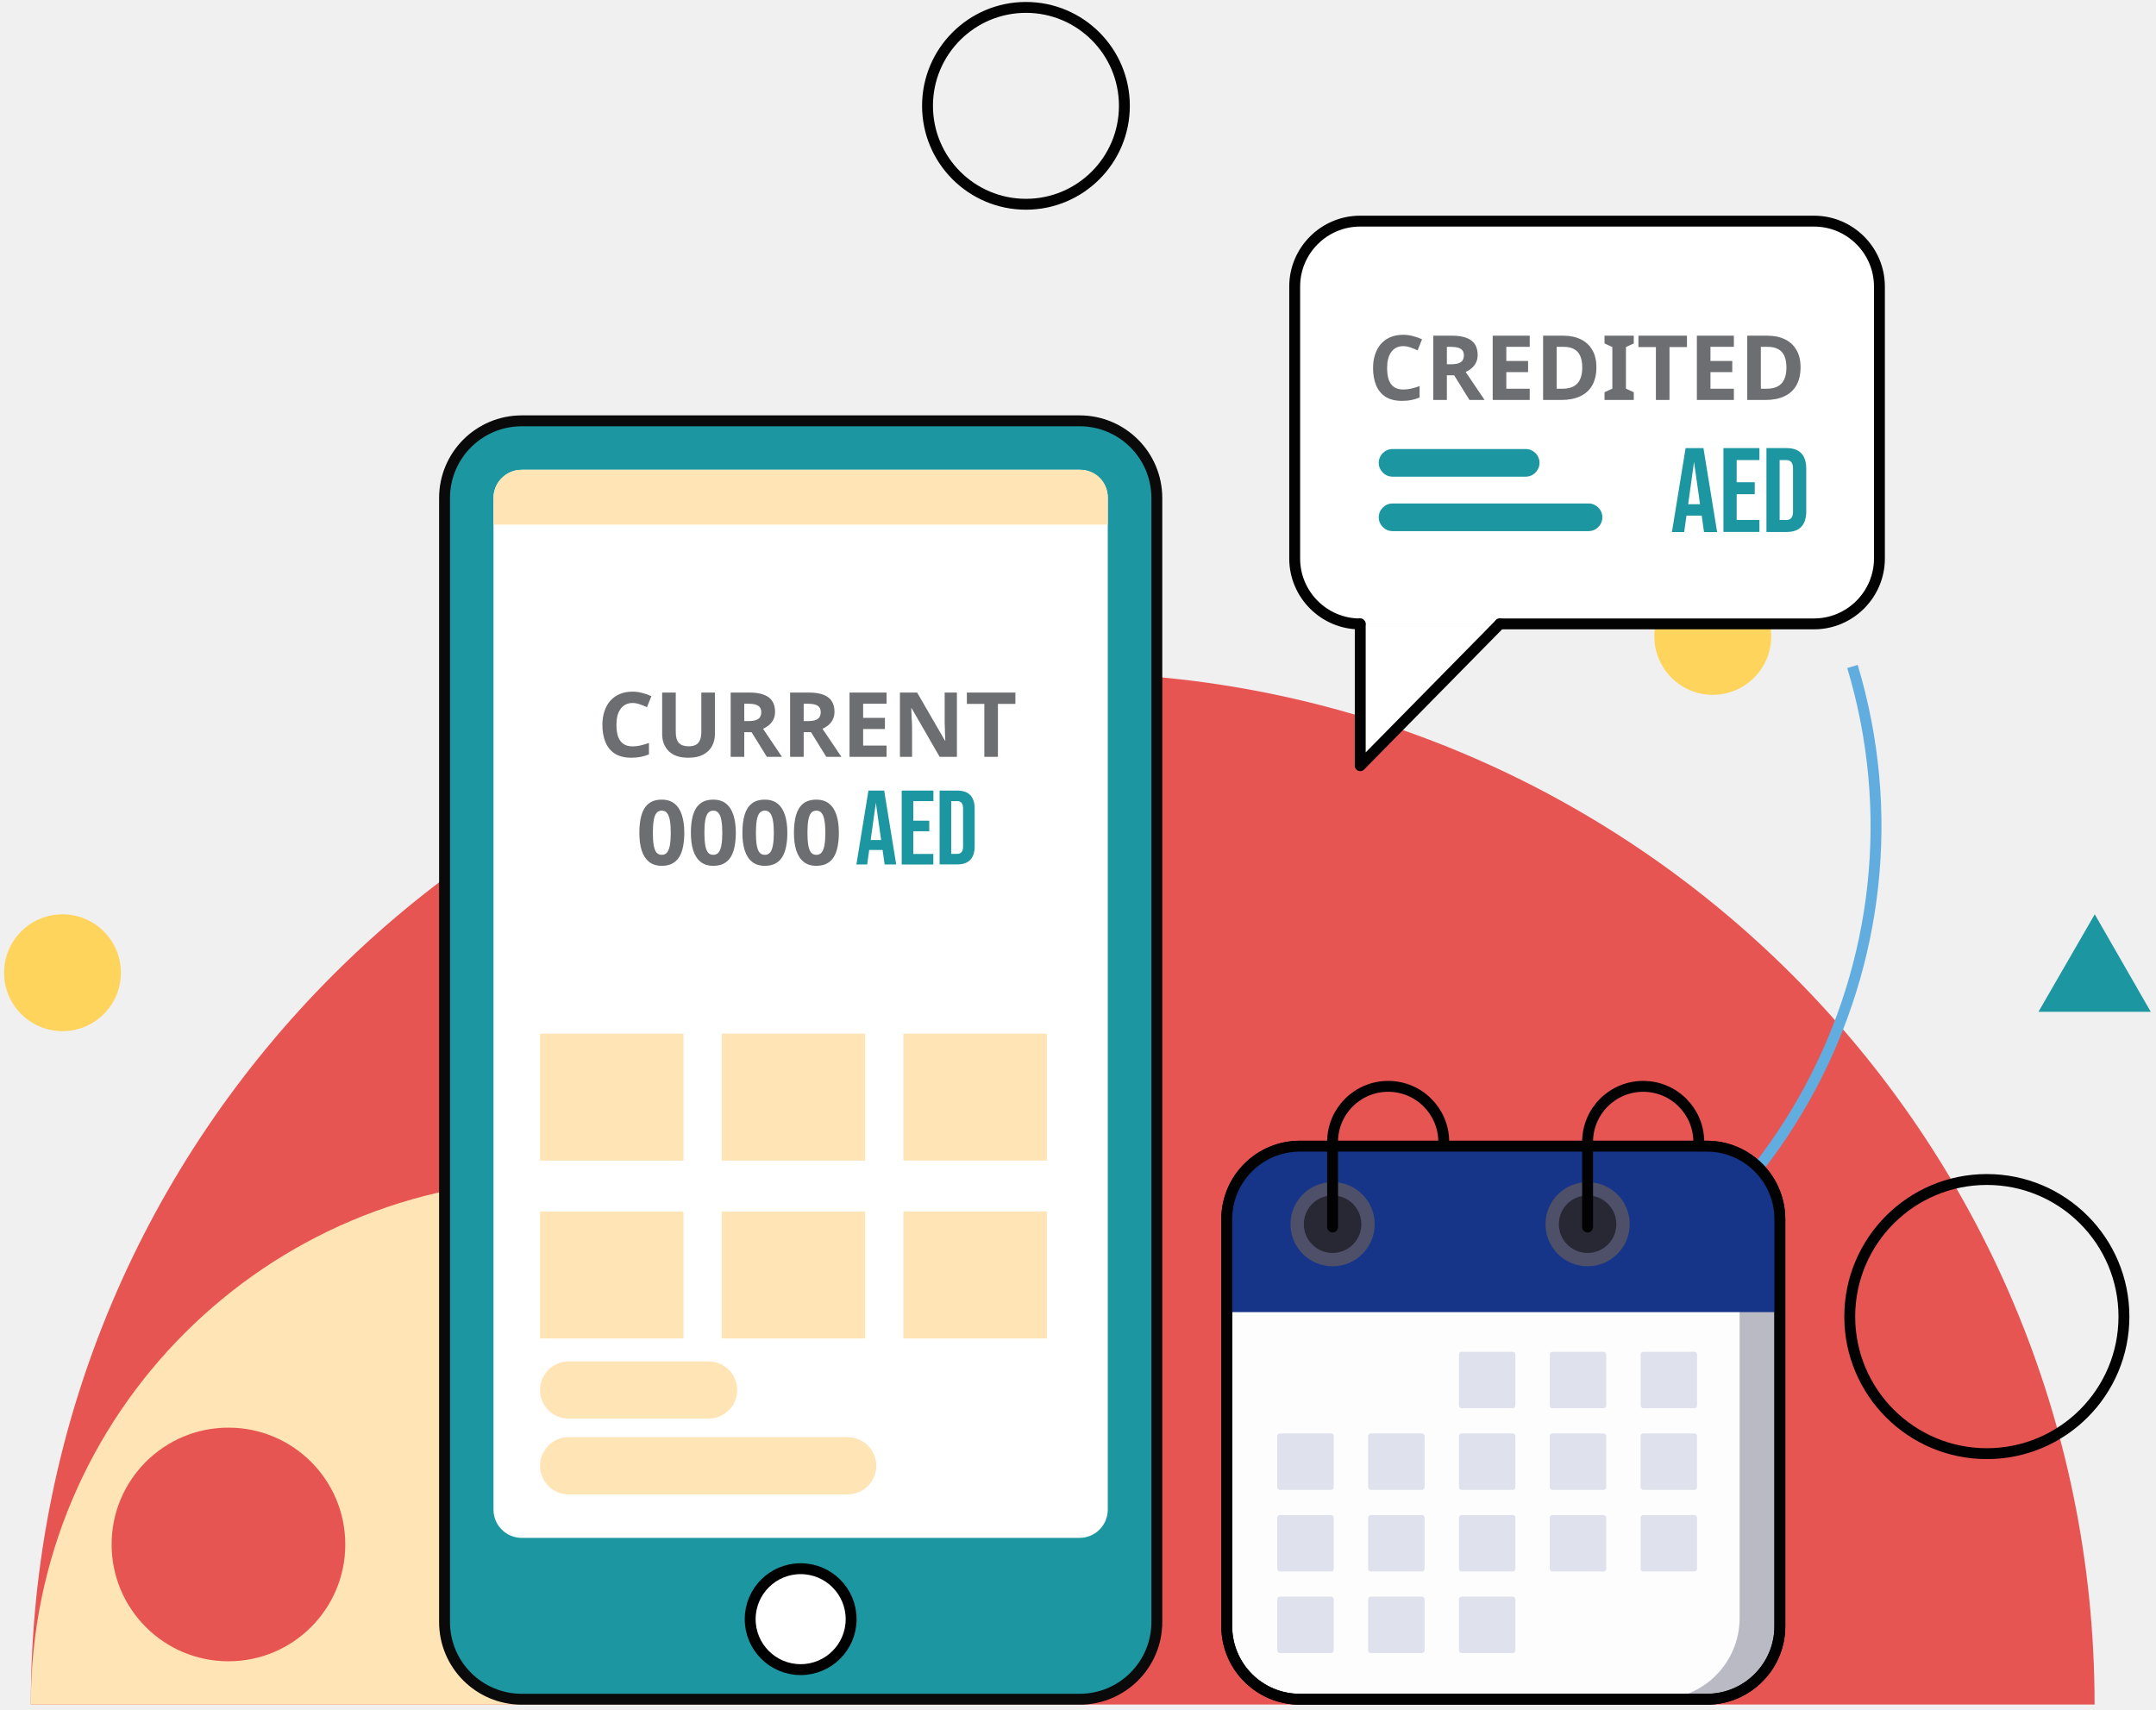
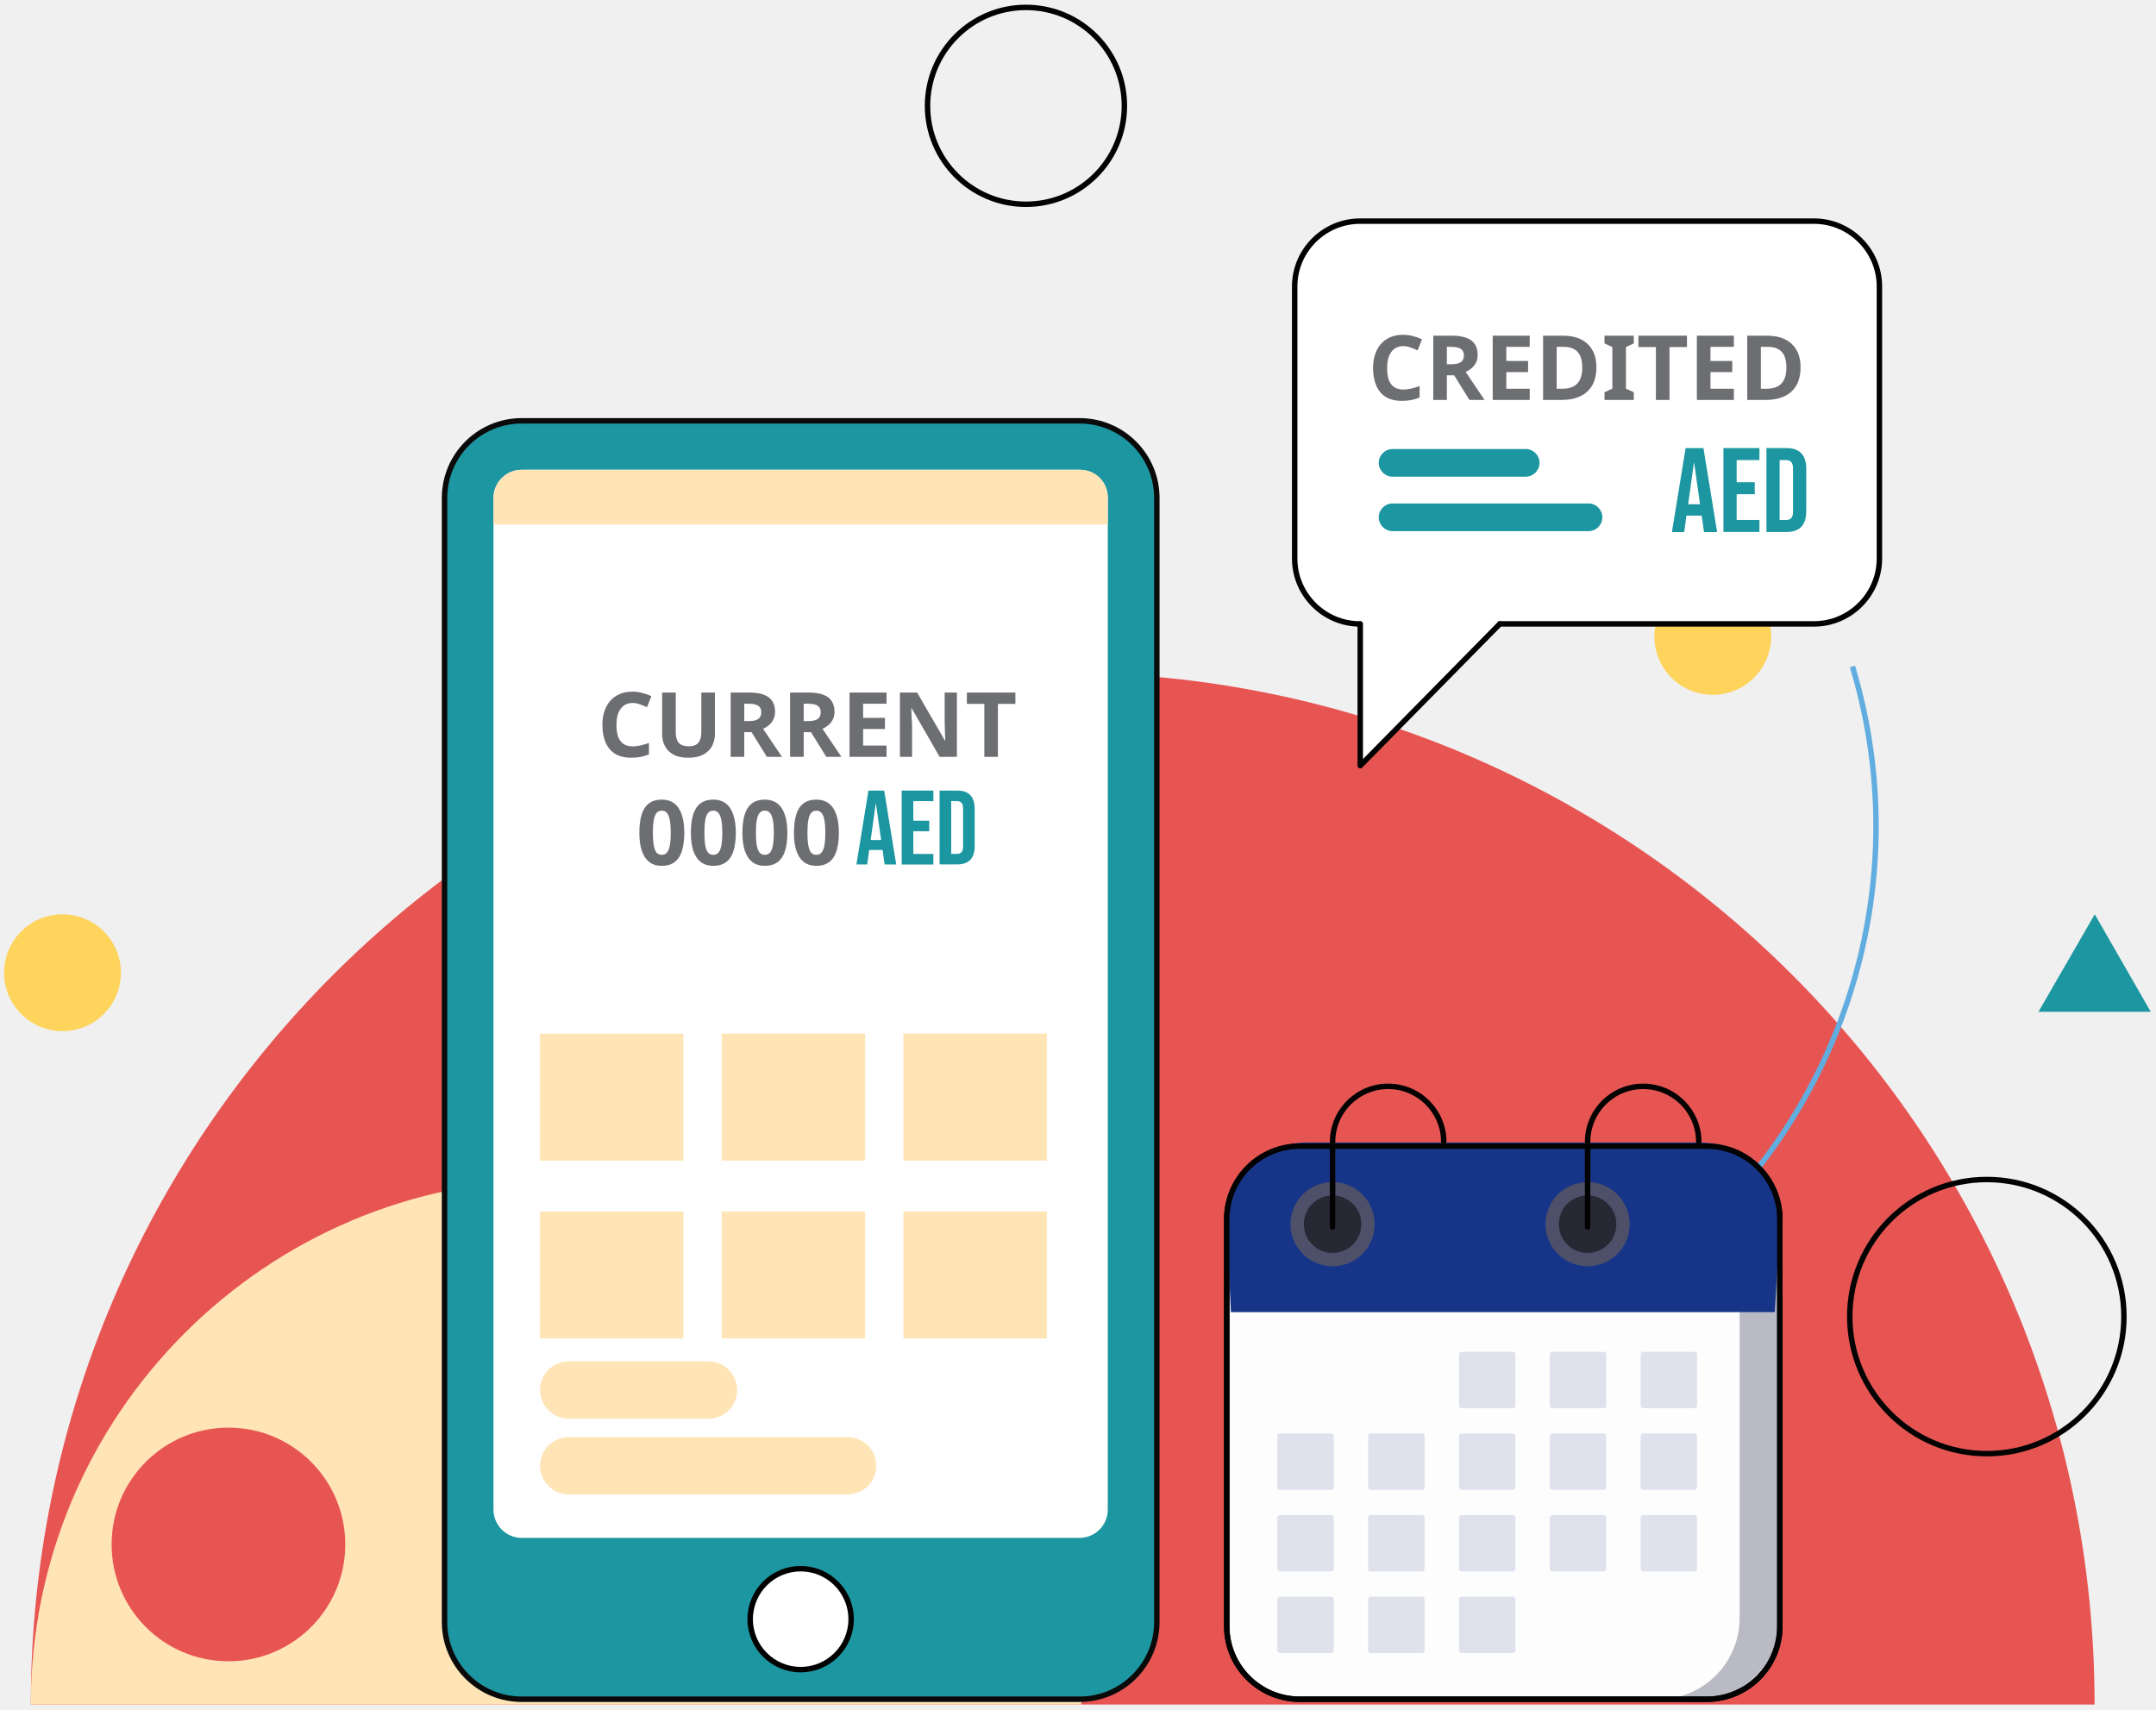
<svg xmlns="http://www.w3.org/2000/svg" width="396" height="314" viewBox="0 0 396 314" fill="none">
  <path d="M384.75 167.95L374.41 185.86H395.04L384.75 167.95Z" fill="#1C96A0" />
  <path d="M5.66 313.1C5.66 208.42 90.52 123.57 195.19 123.57C299.86 123.57 384.72 208.43 384.72 313.1" fill="#E75553" />
  <path d="M5.66 313.1C5.66 259.82 48.85 216.63 102.13 216.63C155.41 216.63 198.6 259.82 198.6 313.1" fill="#FFE4B6" />
  <path d="M41.96 305.16C53.812 305.16 63.42 295.552 63.42 283.7C63.42 271.848 53.812 262.24 41.96 262.24C30.108 262.24 20.5 271.848 20.5 283.7C20.5 295.552 30.108 305.16 41.96 305.16Z" fill="#E75553" />
-   <path d="M340.25 122.42C356.43 176.35 325.84 233.17 271.92 249.36" stroke="#61ADE0" stroke-width="2" stroke-miterlimit="10" />
+   <path d="M340.25 122.42C356.43 176.35 325.84 233.17 271.92 249.36" stroke="#61ADE0" strokeWidth="2" stroke-miterlimit="10" />
  <path d="M107.74 120.53C119.592 120.53 129.2 110.922 129.2 99.07C129.2 87.218 119.592 77.61 107.74 77.61C95.888 77.61 86.28 87.218 86.28 99.07C86.28 110.922 95.888 120.53 107.74 120.53Z" fill="#FFE4B6" />
  <path d="M11.48 189.41C17.406 189.41 22.21 184.606 22.21 178.68C22.21 172.754 17.406 167.95 11.48 167.95C5.554 167.95 0.75 172.754 0.75 178.68C0.75 184.606 5.554 189.41 11.48 189.41Z" fill="#FED45D" />
  <path d="M314.59 127.63C320.516 127.63 325.32 122.826 325.32 116.9C325.32 110.974 320.516 106.17 314.59 106.17C308.664 106.17 303.86 110.974 303.86 116.9C303.86 122.826 308.664 127.63 314.59 127.63Z" fill="#FED45D" />
  <path d="M333.2 114.61H249.8C243.2 114.61 237.8 109.21 237.8 102.61V52.62C237.8 46.02 243.2 40.62 249.8 40.62H333.2C339.8 40.62 345.2 46.02 345.2 52.62V102.6C345.2 109.21 339.8 114.61 333.2 114.61Z" fill="white" />
  <path d="M249.68 114.61V140.65L275.47 114.61H249.68Z" fill="white" />
-   <path d="M249.8 114.61C243.2 114.61 237.8 109.21 237.8 102.61V52.62C237.8 46.02 243.2 40.62 249.8 40.62H333.2C339.8 40.62 345.2 46.02 345.2 52.62V102.6C345.2 109.2 339.8 114.6 333.2 114.6H275.47" stroke="#020202" stroke-width="2" stroke-miterlimit="10" stroke-linecap="round" stroke-linejoin="round" />
-   <path d="M249.84 114.61V140.65L275.47 114.61" stroke="#020202" stroke-width="2" stroke-miterlimit="10" stroke-linecap="round" stroke-linejoin="round" />
+   <path d="M249.8 114.61C243.2 114.61 237.8 109.21 237.8 102.61V52.62C237.8 46.02 243.2 40.62 249.8 40.62H333.2C339.8 40.62 345.2 46.02 345.2 52.62V102.6C345.2 109.2 339.8 114.6 333.2 114.6H275.47" stroke="#020202" strokeWidth="2" stroke-miterlimit="10" stroke-linecap="round" stroke-linejoin="round" />
+   <path d="M249.84 114.61V140.65L275.47 114.61" stroke="#020202" strokeWidth="2" stroke-miterlimit="10" stroke-linecap="round" stroke-linejoin="round" />
  <path d="M280.23 87.56H255.78C254.38 87.56 253.24 86.42 253.24 85.02C253.24 83.62 254.38 82.48 255.78 82.48H280.23C281.63 82.48 282.77 83.62 282.77 85.02C282.76 86.42 281.63 87.56 280.23 87.56Z" fill="#1C96A0" />
  <path d="M291.77 97.56H255.78C254.38 97.56 253.24 96.42 253.24 95.02C253.24 93.62 254.38 92.48 255.78 92.48H291.77C293.17 92.48 294.31 93.62 294.31 95.02C294.31 96.42 293.17 97.56 291.77 97.56Z" fill="#1C96A0" />
  <path d="M257.735 63.58C257.261 63.58 256.836 63.674 256.462 63.861C256.098 64.049 255.789 64.319 255.536 64.672C255.282 65.013 255.089 65.433 254.957 65.929C254.835 66.425 254.775 66.981 254.775 67.599C254.775 68.437 254.874 69.153 255.072 69.749C255.282 70.333 255.607 70.779 256.048 71.088C256.489 71.397 257.051 71.551 257.735 71.551C258.22 71.551 258.7 71.496 259.174 71.386C259.659 71.276 260.183 71.121 260.745 70.923V73.023C260.227 73.233 259.714 73.387 259.207 73.486C258.7 73.585 258.132 73.635 257.503 73.635C256.291 73.635 255.287 73.387 254.494 72.891C253.711 72.384 253.132 71.678 252.757 70.774C252.382 69.859 252.195 68.795 252.195 67.582C252.195 66.689 252.316 65.874 252.559 65.135C252.801 64.385 253.154 63.74 253.617 63.2C254.091 62.66 254.67 62.241 255.354 61.943C256.048 61.645 256.842 61.497 257.735 61.497C258.319 61.497 258.904 61.574 259.488 61.728C260.083 61.871 260.651 62.07 261.191 62.324L260.381 64.358C259.94 64.148 259.493 63.966 259.041 63.812C258.6 63.657 258.165 63.58 257.735 63.58ZM266.694 61.662C267.763 61.662 268.645 61.794 269.34 62.059C270.034 62.312 270.552 62.704 270.894 63.233C271.236 63.751 271.407 64.407 271.407 65.201C271.407 65.741 271.302 66.215 271.092 66.623C270.894 67.02 270.624 67.362 270.282 67.648C269.951 67.924 269.593 68.15 269.207 68.326L272.68 73.47H269.902L267.09 68.938H265.751V73.47H263.254V61.662H266.694ZM266.512 63.713H265.751V66.904H266.561C267.113 66.904 267.559 66.844 267.901 66.722C268.243 66.601 268.491 66.419 268.645 66.177C268.799 65.923 268.876 65.62 268.876 65.267C268.876 64.892 268.788 64.595 268.612 64.374C268.447 64.143 268.187 63.977 267.835 63.878C267.493 63.768 267.052 63.713 266.512 63.713ZM280.968 73.47H274.171V61.662H280.968V63.713H276.668V66.309H280.67V68.36H276.668V71.402H280.968V73.47ZM293.215 67.45C293.215 68.773 292.961 69.881 292.454 70.774C291.947 71.667 291.208 72.34 290.238 72.792C289.279 73.244 288.121 73.47 286.765 73.47H283.425V61.662H287.129C288.364 61.662 289.433 61.883 290.337 62.324C291.252 62.764 291.958 63.415 292.454 64.275C292.961 65.124 293.215 66.182 293.215 67.45ZM290.619 67.516C290.619 66.645 290.492 65.929 290.238 65.366C289.985 64.804 289.604 64.391 289.097 64.126C288.601 63.85 287.989 63.713 287.261 63.713H285.922V71.402H286.997C288.221 71.402 289.13 71.077 289.726 70.427C290.321 69.776 290.619 68.806 290.619 67.516ZM300.082 73.47H294.707V72.047L296.146 71.386V63.746L294.707 63.084V61.662H300.082V63.084L298.643 63.746V71.386L300.082 72.047V73.47ZM306.642 73.47H304.144V63.746H300.936V61.662H309.85V63.746H306.642V73.47ZM318.467 73.47H311.671V61.662H318.467V63.713H314.168V66.309H318.17V68.36H314.168V71.402H318.467V73.47ZM330.714 67.45C330.714 68.773 330.461 69.881 329.954 70.774C329.447 71.667 328.708 72.34 327.738 72.792C326.779 73.244 325.621 73.47 324.265 73.47H320.924V61.662H324.629C325.864 61.662 326.933 61.883 327.837 62.324C328.752 62.764 329.458 63.415 329.954 64.275C330.461 65.124 330.714 66.182 330.714 67.45ZM328.118 67.516C328.118 66.645 327.991 65.929 327.738 65.366C327.484 64.804 327.104 64.391 326.597 64.126C326.101 63.85 325.489 63.713 324.761 63.713H323.422V71.402H324.496C325.72 71.402 326.63 71.077 327.225 70.427C327.82 69.776 328.118 68.806 328.118 67.516Z" fill="#6D6E71" />
  <path d="M312.98 97.73L312.56 94.71H309.76L309.34 97.73H307.09L309.6 82.32H312.88L315.39 97.73H312.98ZM310.07 92.62H312.25L311.15 84.85L310.07 92.62Z" fill="#1C96A0" />
  <path d="M316.55 97.73V82.31H323.16V84.51H318.98V88.58H322.3V90.78H318.98V95.51H323.16V97.71H316.55V97.73Z" fill="#1C96A0" />
  <path d="M324.45 97.73V82.31H328.15C330.55 82.31 331.76 83.59 331.76 86.12V93.91C331.76 96.44 330.55 97.72 328.15 97.72H324.45V97.73ZM326.87 95.52H328.1C328.91 95.52 329.33 95.01 329.33 94.02V86.01C329.33 85.02 328.91 84.51 328.1 84.51H326.87V95.52Z" fill="#1C96A0" />
-   <path d="M364.93 267.02C378.837 267.02 390.11 255.747 390.11 241.84C390.11 227.933 378.837 216.66 364.93 216.66C351.023 216.66 339.75 227.933 339.75 241.84C339.75 255.747 351.023 267.02 364.93 267.02Z" stroke="#020202" stroke-width="2" stroke-miterlimit="10" stroke-linecap="round" stroke-linejoin="round" />
-   <path d="M188.44 37.52C198.425 37.52 206.52 29.425 206.52 19.44C206.52 9.455 198.425 1.36 188.44 1.36C178.455 1.36 170.36 9.455 170.36 19.44C170.36 29.425 178.455 37.52 188.44 37.52Z" stroke="#020202" stroke-width="2" stroke-miterlimit="10" stroke-linecap="round" stroke-linejoin="round" />
+   <path d="M364.93 267.02C378.837 267.02 390.11 255.747 390.11 241.84C390.11 227.933 378.837 216.66 364.93 216.66C351.023 216.66 339.75 227.933 339.75 241.84C339.75 255.747 351.023 267.02 364.93 267.02Z" stroke="#020202" strokeWidth="2" stroke-miterlimit="10" stroke-linecap="round" stroke-linejoin="round" />
+   <path d="M188.44 37.52C198.425 37.52 206.52 29.425 206.52 19.44C206.52 9.455 198.425 1.36 188.44 1.36C178.455 1.36 170.36 9.455 170.36 19.44C170.36 29.425 178.455 37.52 188.44 37.52Z" stroke="#020202" strokeWidth="2" stroke-miterlimit="10" stroke-linecap="round" stroke-linejoin="round" />
  <path d="M175.49 176.91H187.01C187.07 176.92 187.11 176.95 187.11 177.01V178.11C187.11 178.18 187.08 178.21 187.01 178.21H182.68V178.31C183.3 178.64 183.78 179.32 184.12 180.36L184.17 180.71H187.02C187.08 180.72 187.12 180.75 187.12 180.81V181.91C187.12 181.98 187.09 182.01 187.02 182.01H184.28C184.28 183.24 183.53 184.43 182.03 185.59C180.7 186.35 179.75 186.73 179.19 186.73C179.19 186.76 179.16 186.78 179.09 186.78L185.27 194.79V194.89H182.92C182.9 194.89 180.51 191.79 175.75 185.59V185.54H176.49C179.12 185.54 180.7 184.59 181.23 182.7C181.26 182.47 181.28 182.29 181.28 182.15V182H175.5C175.43 182 175.4 181.97 175.4 181.9V180.8C175.41 180.74 175.44 180.7 175.5 180.7H181.23C181.04 179.96 180.62 179.36 179.99 178.9C179.11 178.44 178.31 178.21 177.59 178.21H175.5C175.43 178.21 175.4 178.18 175.4 178.11V177C175.4 176.94 175.43 176.91 175.49 176.91Z" fill="#E75553" />
-   <path d="M313.49 312.13H238.74C231.33 312.13 225.32 306.12 225.32 298.71V223.96C225.32 216.55 231.33 210.54 238.74 210.54H313.49C320.9 210.54 326.91 216.55 326.91 223.96V298.71C326.92 306.12 320.91 312.13 313.49 312.13Z" fill="#FDFDFE" stroke="#020202" stroke-width="2" stroke-miterlimit="10" />
+   <path d="M313.49 312.13H238.74C231.33 312.13 225.32 306.12 225.32 298.71V223.96C225.32 216.55 231.33 210.54 238.74 210.54H313.49C320.9 210.54 326.91 216.55 326.91 223.96V298.71C326.92 306.12 320.91 312.13 313.49 312.13Z" fill="#FDFDFE" stroke="#020202" strokeWidth="2" stroke-miterlimit="10" />
  <g opacity="0.3">
    <path d="M312.01 210.53H304.61C312.84 210.53 319.52 217.2 319.52 225.44V297.22C319.52 305.45 312.85 312.13 304.61 312.13H312.01C320.24 312.13 326.92 305.46 326.92 297.22V225.44C326.92 217.21 320.24 210.53 312.01 210.53Z" fill="#191C3C" />
  </g>
  <path d="M312.26 209.86H239.98C231.88 209.86 225.32 216.38 225.32 224.42L226.08 241.02H325.99L326.92 224.42C326.92 216.38 320.35 209.86 312.26 209.86Z" fill="#173588" />
-   <path d="M313.49 312.13H238.74C231.33 312.13 225.32 306.12 225.32 298.71V223.96C225.32 216.55 231.33 210.54 238.74 210.54H313.49C320.9 210.54 326.91 216.55 326.91 223.96V298.71C326.92 306.12 320.91 312.13 313.49 312.13Z" stroke="#020202" stroke-width="2" stroke-miterlimit="10" />
+   <path d="M313.49 312.13H238.74C231.33 312.13 225.32 306.12 225.32 298.71V223.96C225.32 216.55 231.33 210.54 238.74 210.54H313.49C320.9 210.54 326.91 216.55 326.91 223.96V298.71C326.92 306.12 320.91 312.13 313.49 312.13Z" stroke="#020202" strokeWidth="2" stroke-miterlimit="10" />
  <path d="M299.33 224.87C299.33 229.14 295.87 232.6 291.6 232.6C287.33 232.6 283.87 229.14 283.87 224.87C283.87 220.6 287.33 217.14 291.6 217.14C295.87 217.14 299.33 220.6 299.33 224.87Z" fill="#4D5068" />
  <path d="M296.88 224.87C296.88 227.79 294.52 230.15 291.6 230.15C288.68 230.15 286.32 227.79 286.32 224.87C286.32 221.95 288.68 219.59 291.6 219.59C294.51 219.59 296.88 221.95 296.88 224.87Z" fill="#272834" />
  <path d="M252.49 224.87C252.49 229.14 249.03 232.6 244.76 232.6C240.49 232.6 237.03 229.14 237.03 224.87C237.03 220.6 240.49 217.14 244.76 217.14C249.03 217.14 252.49 220.6 252.49 224.87Z" fill="#4D5068" />
  <path d="M250.04 224.87C250.04 227.79 247.68 230.15 244.76 230.15C241.84 230.15 239.48 227.79 239.48 224.87C239.48 221.95 241.84 219.59 244.76 219.59C247.68 219.59 250.04 221.95 250.04 224.87Z" fill="#272834" />
  <path d="M277.85 258.68H268.46C268.19 258.68 267.97 258.46 267.97 258.19V248.8C267.97 248.53 268.19 248.31 268.46 248.31H277.85C278.12 248.31 278.34 248.53 278.34 248.8V258.19C278.34 258.46 278.12 258.68 277.85 258.68Z" fill="#DFE2EC" />
  <path d="M294.53 258.68H285.14C284.87 258.68 284.65 258.46 284.65 258.19V248.8C284.65 248.53 284.87 248.31 285.14 248.31H294.53C294.8 248.31 295.02 248.53 295.02 248.8V258.19C295.03 258.46 294.81 258.68 294.53 258.68Z" fill="#DFE2EC" />
  <path d="M311.22 258.68H301.83C301.56 258.68 301.34 258.46 301.34 258.19V248.8C301.34 248.53 301.56 248.31 301.83 248.31H311.22C311.49 248.31 311.71 248.53 311.71 248.8V258.19C311.71 258.46 311.49 258.68 311.22 258.68Z" fill="#DFE2EC" />
  <path d="M244.48 273.67H235.09C234.82 273.67 234.6 273.45 234.6 273.18V263.79C234.6 263.52 234.82 263.3 235.09 263.3H244.48C244.75 263.3 244.97 263.52 244.97 263.79V273.18C244.98 273.45 244.76 273.67 244.48 273.67Z" fill="#DFE2EC" />
  <path d="M261.17 273.67H251.78C251.51 273.67 251.29 273.45 251.29 273.18V263.79C251.29 263.52 251.51 263.3 251.78 263.3H261.17C261.44 263.3 261.66 263.52 261.66 263.79V273.18C261.66 273.45 261.44 273.67 261.17 273.67Z" fill="#DFE2EC" />
  <path d="M277.85 273.67H268.46C268.19 273.67 267.97 273.45 267.97 273.18V263.79C267.97 263.52 268.19 263.3 268.46 263.3H277.85C278.12 263.3 278.34 263.52 278.34 263.79V273.18C278.34 273.45 278.12 273.67 277.85 273.67Z" fill="#DFE2EC" />
  <path d="M294.53 273.67H285.14C284.87 273.67 284.65 273.45 284.65 273.18V263.79C284.65 263.52 284.87 263.3 285.14 263.3H294.53C294.8 263.3 295.02 263.52 295.02 263.79V273.18C295.03 273.45 294.81 273.67 294.53 273.67Z" fill="#DFE2EC" />
  <path d="M311.21 273.67H301.82C301.55 273.67 301.33 273.45 301.33 273.18V263.79C301.33 263.52 301.55 263.3 301.82 263.3H311.21C311.48 263.3 311.7 263.52 311.7 263.79V273.18C311.71 273.45 311.49 273.67 311.21 273.67Z" fill="#DFE2EC" />
  <path d="M244.48 288.66H235.09C234.82 288.66 234.6 288.44 234.6 288.17V278.78C234.6 278.51 234.82 278.29 235.09 278.29H244.48C244.75 278.29 244.97 278.51 244.97 278.78V288.17C244.98 288.44 244.76 288.66 244.48 288.66Z" fill="#DFE2EC" />
  <path d="M261.17 288.66H251.78C251.51 288.66 251.29 288.44 251.29 288.17V278.78C251.29 278.51 251.51 278.29 251.78 278.29H261.17C261.44 278.29 261.66 278.51 261.66 278.78V288.17C261.66 288.44 261.44 288.66 261.17 288.66Z" fill="#DFE2EC" />
  <path d="M277.85 288.66H268.46C268.19 288.66 267.97 288.44 267.97 288.17V278.78C267.97 278.51 268.19 278.29 268.46 278.29H277.85C278.12 278.29 278.34 278.51 278.34 278.78V288.17C278.34 288.44 278.12 288.66 277.85 288.66Z" fill="#DFE2EC" />
  <path d="M294.53 288.66H285.14C284.87 288.66 284.65 288.44 284.65 288.17V278.78C284.65 278.51 284.87 278.29 285.14 278.29H294.53C294.8 278.29 295.02 278.51 295.02 278.78V288.17C295.03 288.44 294.81 288.66 294.53 288.66Z" fill="#DFE2EC" />
  <path d="M311.22 288.66H301.83C301.56 288.66 301.34 288.44 301.34 288.17V278.78C301.34 278.51 301.56 278.29 301.83 278.29H311.22C311.49 278.29 311.71 278.51 311.71 278.78V288.17C311.71 288.44 311.49 288.66 311.22 288.66Z" fill="#DFE2EC" />
  <path d="M244.48 303.65H235.09C234.82 303.65 234.6 303.43 234.6 303.16V293.77C234.6 293.5 234.82 293.28 235.09 293.28H244.48C244.75 293.28 244.97 293.5 244.97 293.77V303.16C244.98 303.43 244.76 303.65 244.48 303.65Z" fill="#DFE2EC" />
  <path d="M261.17 303.65H251.78C251.51 303.65 251.29 303.43 251.29 303.16V293.77C251.29 293.5 251.51 293.28 251.78 293.28H261.17C261.44 293.28 261.66 293.5 261.66 293.77V303.16C261.66 303.43 261.44 303.65 261.17 303.65Z" fill="#DFE2EC" />
  <path d="M277.85 303.65H268.46C268.19 303.65 267.97 303.43 267.97 303.16V293.77C267.97 293.5 268.19 293.28 268.46 293.28H277.85C278.12 293.28 278.34 293.5 278.34 293.77V303.16C278.34 303.43 278.12 303.65 277.85 303.65Z" fill="#DFE2EC" />
-   <path d="M265.18 209.76C265.18 204.12 260.61 199.55 254.97 199.55C249.33 199.55 244.76 204.12 244.76 209.76V225.39" stroke="#020202" stroke-width="2" stroke-miterlimit="10" stroke-linecap="round" stroke-linejoin="round" />
-   <path d="M312.02 209.76C312.02 204.12 307.45 199.55 301.81 199.55C296.17 199.55 291.6 204.12 291.6 209.76V225.39" stroke="#020202" stroke-width="2" stroke-miterlimit="10" stroke-linecap="round" stroke-linejoin="round" />
-   <path d="M198.29 312.13H95.84C88 312.13 81.65 305.78 81.65 297.94V91.49C81.65 83.65 88 77.3 95.84 77.3H198.29C206.13 77.3 212.48 83.65 212.48 91.49V297.94C212.48 305.78 206.13 312.13 198.29 312.13Z" fill="#1C96A0" stroke="#0A0A0A" stroke-width="2" stroke-miterlimit="10" />
+   <path d="M265.18 209.76C265.18 204.12 260.61 199.55 254.97 199.55C249.33 199.55 244.76 204.12 244.76 209.76V225.39" stroke="#020202" strokeWidth="2" stroke-miterlimit="10" stroke-linecap="round" stroke-linejoin="round" />
+   <path d="M312.02 209.76C312.02 204.12 307.45 199.55 301.81 199.55C296.17 199.55 291.6 204.12 291.6 209.76V225.39" stroke="#020202" strokeWidth="2" stroke-miterlimit="10" stroke-linecap="round" stroke-linejoin="round" />
+   <path d="M198.29 312.13H95.84C88 312.13 81.65 305.78 81.65 297.94V91.49C81.65 83.65 88 77.3 95.84 77.3H198.29C206.13 77.3 212.48 83.65 212.48 91.49V297.94C212.48 305.78 206.13 312.13 198.29 312.13Z" fill="#1C96A0" stroke="#0A0A0A" strokeWidth="2" stroke-miterlimit="10" />
  <path d="M90.64 277.3V91.49C90.64 88.62 92.97 86.3 95.83 86.3H198.28C201.15 86.3 203.47 88.63 203.47 91.49V277.3C203.47 280.17 201.14 282.49 198.28 282.49H95.84C92.97 282.5 90.64 280.17 90.64 277.3Z" fill="white" />
  <path d="M90.64 96.36V91.46C90.64 88.61 92.95 86.29 95.81 86.29H198.45C201.23 86.29 203.47 88.54 203.47 91.31V96.36H90.64V96.36Z" fill="#FFE4B6" />
  <path d="M125.531 213.193V189.873H99.191V213.193H125.531Z" fill="#FFE4B6" />
  <path d="M158.903 213.191V189.871H132.563V213.191H158.903Z" fill="#FFE4B6" />
  <path d="M192.276 213.188V189.868H165.936V213.188H192.276Z" fill="#FFE4B6" />
  <path d="M125.528 245.86V222.54H99.188V245.86H125.528Z" fill="#FFE4B6" />
  <path d="M158.9 245.858V222.538H132.56V245.858H158.9Z" fill="#FFE4B6" />
  <path d="M192.273 245.855V222.535H165.933V245.855H192.273Z" fill="#FFE4B6" />
  <path d="M116.185 129.131C115.711 129.131 115.286 129.225 114.912 129.412C114.548 129.6 114.239 129.87 113.985 130.223C113.732 130.564 113.539 130.983 113.407 131.479C113.285 131.976 113.225 132.532 113.225 133.15C113.225 133.988 113.324 134.704 113.522 135.3C113.732 135.884 114.057 136.33 114.498 136.639C114.939 136.948 115.501 137.102 116.185 137.102C116.67 137.102 117.15 137.047 117.624 136.937C118.109 136.827 118.632 136.672 119.195 136.474V138.574C118.677 138.783 118.164 138.938 117.657 139.037C117.15 139.136 116.582 139.186 115.953 139.186C114.741 139.186 113.737 138.938 112.944 138.442C112.161 137.935 111.582 137.229 111.207 136.325C110.832 135.41 110.645 134.346 110.645 133.133C110.645 132.24 110.766 131.424 111.009 130.686C111.251 129.936 111.604 129.291 112.067 128.751C112.541 128.211 113.12 127.792 113.804 127.494C114.498 127.196 115.292 127.048 116.185 127.048C116.769 127.048 117.354 127.125 117.938 127.279C118.533 127.422 119.101 127.621 119.641 127.874L118.831 129.908C118.39 129.699 117.943 129.517 117.491 129.363C117.05 129.208 116.615 129.131 116.185 129.131ZM131.312 134.853C131.312 135.669 131.13 136.408 130.766 137.069C130.413 137.72 129.873 138.238 129.146 138.624C128.429 138.998 127.519 139.186 126.417 139.186C124.851 139.186 123.661 138.789 122.845 137.995C122.029 137.19 121.621 136.132 121.621 134.82V127.213H124.118V134.44C124.118 135.41 124.317 136.093 124.714 136.49C125.11 136.887 125.7 137.086 126.483 137.086C127.034 137.086 127.481 136.992 127.823 136.805C128.164 136.617 128.412 136.325 128.567 135.928C128.732 135.531 128.815 135.03 128.815 134.423V127.213H131.312V134.853ZM137.643 127.213C138.713 127.213 139.595 127.345 140.289 127.61C140.984 127.863 141.502 128.255 141.844 128.784C142.186 129.302 142.357 129.958 142.357 130.752C142.357 131.292 142.252 131.766 142.042 132.174C141.844 132.571 141.574 132.913 141.232 133.199C140.901 133.475 140.543 133.701 140.157 133.877L143.63 139.021H140.852L138.04 134.489H136.701V139.021H134.204V127.213H137.643ZM137.461 129.264H136.701V132.455H137.511C138.062 132.455 138.509 132.395 138.851 132.273C139.192 132.152 139.44 131.97 139.595 131.728C139.749 131.474 139.826 131.171 139.826 130.818C139.826 130.443 139.738 130.145 139.562 129.925C139.396 129.693 139.137 129.528 138.784 129.429C138.443 129.319 138.002 129.264 137.461 129.264ZM148.561 127.213C149.63 127.213 150.512 127.345 151.207 127.61C151.901 127.863 152.419 128.255 152.761 128.784C153.103 129.302 153.274 129.958 153.274 130.752C153.274 131.292 153.169 131.766 152.96 132.174C152.761 132.571 152.491 132.913 152.149 133.199C151.818 133.475 151.46 133.701 151.074 133.877L154.547 139.021H151.769L148.957 134.489H147.618V139.021H145.121V127.213H148.561ZM148.379 129.264H147.618V132.455H148.428C148.98 132.455 149.426 132.395 149.768 132.273C150.11 132.152 150.358 131.97 150.512 131.728C150.666 131.474 150.744 131.171 150.744 130.818C150.744 130.443 150.655 130.145 150.479 129.925C150.314 129.693 150.054 129.528 149.702 129.429C149.36 129.319 148.919 129.264 148.379 129.264ZM162.835 139.021H156.038V127.213H162.835V129.264H158.535V131.86H162.537V133.91H158.535V136.953H162.835V139.021ZM175.76 139.021H172.585L167.442 130.09H167.376C167.387 130.366 167.398 130.647 167.409 130.934C167.42 131.209 167.431 131.491 167.442 131.777C167.464 132.053 167.48 132.334 167.491 132.621C167.502 132.896 167.513 133.177 167.524 133.464V139.021H165.292V127.213H168.45L173.577 136.06H173.627C173.616 135.785 173.605 135.515 173.594 135.25C173.583 134.974 173.571 134.704 173.56 134.44C173.56 134.164 173.555 133.894 173.544 133.629C173.533 133.354 173.522 133.078 173.511 132.802V127.213H175.76V139.021ZM183.292 139.021H180.795V129.297H177.587V127.213H186.501V129.297H183.292V139.021Z" fill="#6D6E71" />
-   <path d="M147.06 306.69C152.179 306.69 156.33 302.54 156.33 297.42C156.33 292.3 152.179 288.15 147.06 288.15C141.94 288.15 137.79 292.3 137.79 297.42C137.79 302.54 141.94 306.69 147.06 306.69Z" fill="white" stroke="black" stroke-width="2" stroke-miterlimit="10" />
+   <path d="M147.06 306.69C152.179 306.69 156.33 302.54 156.33 297.42C156.33 292.3 152.179 288.15 147.06 288.15C141.94 288.15 137.79 292.3 137.79 297.42C137.79 302.54 141.94 306.69 147.06 306.69Z" fill="white" stroke="black" strokeWidth="2" stroke-miterlimit="10" />
  <path d="M104.45 263.99H155.69C158.59 263.99 160.95 266.34 160.95 269.25C160.95 272.15 158.6 274.51 155.69 274.51H104.45C101.55 274.51 99.19 272.16 99.19 269.25C99.19 266.34 101.54 263.99 104.45 263.99Z" fill="#FFE4B6" />
  <path d="M104.45 250.07H130.14C133.04 250.07 135.4 252.42 135.4 255.33C135.4 258.23 133.05 260.59 130.14 260.59H104.45C101.55 260.59 99.19 258.24 99.19 255.33C99.19 252.42 101.54 250.07 104.45 250.07Z" fill="#FFE4B6" />
  <path d="M162.48 158.79L162.11 156.13H159.65L159.28 158.79H157.3L159.51 145.22H162.4L164.61 158.79H162.48ZM159.92 154.3H161.84L160.87 147.46L159.92 154.3Z" fill="#1C96A0" />
  <path d="M165.62 158.79V145.22H171.44V147.16H167.75V150.75H170.68V152.69H167.75V156.86H171.43V158.8H165.62V158.79Z" fill="#1C96A0" />
  <path d="M172.58 158.79V145.22H175.84C177.95 145.22 179.02 146.34 179.02 148.57V155.43C179.02 157.66 177.95 158.78 175.84 158.78H172.58V158.79ZM174.71 156.85H175.8C176.52 156.85 176.89 156.4 176.89 155.53V148.47C176.89 147.6 176.52 147.15 175.8 147.15H174.71V156.85Z" fill="#1C96A0" />
  <path d="M125.686 152.971C125.686 153.919 125.609 154.768 125.454 155.518C125.311 156.267 125.074 156.907 124.743 157.436C124.423 157.954 123.999 158.351 123.47 158.627C122.952 158.902 122.312 159.04 121.552 159.04C120.603 159.04 119.826 158.798 119.22 158.313C118.613 157.828 118.161 157.133 117.864 156.229C117.577 155.325 117.434 154.239 117.434 152.971C117.434 151.692 117.566 150.601 117.831 149.697C118.095 148.793 118.531 148.098 119.137 147.613C119.743 147.128 120.548 146.885 121.552 146.885C122.5 146.885 123.277 147.128 123.883 147.613C124.49 148.087 124.942 148.782 125.239 149.697C125.537 150.601 125.686 151.692 125.686 152.971ZM119.914 152.971C119.914 153.864 119.964 154.614 120.063 155.22C120.162 155.815 120.328 156.267 120.559 156.576C120.802 156.874 121.133 157.023 121.552 157.023C121.97 157.023 122.296 156.874 122.527 156.576C122.77 156.279 122.941 155.832 123.04 155.237C123.15 154.63 123.205 153.875 123.205 152.971C123.205 152.067 123.15 151.317 123.04 150.722C122.941 150.116 122.77 149.664 122.527 149.366C122.296 149.057 121.97 148.903 121.552 148.903C121.133 148.903 120.802 149.057 120.559 149.366C120.328 149.664 120.162 150.116 120.063 150.722C119.964 151.317 119.914 152.067 119.914 152.971ZM135.15 152.971C135.15 153.919 135.072 154.768 134.918 155.518C134.775 156.267 134.538 156.907 134.207 157.436C133.887 157.954 133.463 158.351 132.934 158.627C132.415 158.902 131.776 159.04 131.015 159.04C130.067 159.04 129.29 158.798 128.683 158.313C128.077 157.828 127.625 157.133 127.327 156.229C127.041 155.325 126.897 154.239 126.897 152.971C126.897 151.692 127.03 150.601 127.294 149.697C127.559 148.793 127.994 148.098 128.601 147.613C129.207 147.128 130.012 146.885 131.015 146.885C131.963 146.885 132.741 147.128 133.347 147.613C133.953 148.087 134.405 148.782 134.703 149.697C135.001 150.601 135.15 151.692 135.15 152.971ZM129.378 152.971C129.378 153.864 129.428 154.614 129.527 155.22C129.626 155.815 129.791 156.267 130.023 156.576C130.266 156.874 130.596 157.023 131.015 157.023C131.434 157.023 131.759 156.874 131.991 156.576C132.233 156.279 132.404 155.832 132.504 155.237C132.614 154.63 132.669 153.875 132.669 152.971C132.669 152.067 132.614 151.317 132.504 150.722C132.404 150.116 132.233 149.664 131.991 149.366C131.759 149.057 131.434 148.903 131.015 148.903C130.596 148.903 130.266 149.057 130.023 149.366C129.791 149.664 129.626 150.116 129.527 150.722C129.428 151.317 129.378 152.067 129.378 152.971ZM144.613 152.971C144.613 153.919 144.536 154.768 144.382 155.518C144.238 156.267 144.001 156.907 143.671 157.436C143.351 157.954 142.926 158.351 142.397 158.627C141.879 158.902 141.24 159.04 140.479 159.04C139.531 159.04 138.754 158.798 138.147 158.313C137.541 157.828 137.089 157.133 136.791 156.229C136.505 155.325 136.361 154.239 136.361 152.971C136.361 151.692 136.493 150.601 136.758 149.697C137.023 148.793 137.458 148.098 138.065 147.613C138.671 147.128 139.476 146.885 140.479 146.885C141.427 146.885 142.204 147.128 142.811 147.613C143.417 148.087 143.869 148.782 144.167 149.697C144.464 150.601 144.613 151.692 144.613 152.971ZM138.842 152.971C138.842 153.864 138.891 154.614 138.991 155.22C139.09 155.815 139.255 156.267 139.487 156.576C139.729 156.874 140.06 157.023 140.479 157.023C140.898 157.023 141.223 156.874 141.455 156.576C141.697 156.279 141.868 155.832 141.967 155.237C142.078 154.63 142.133 153.875 142.133 152.971C142.133 152.067 142.078 151.317 141.967 150.722C141.868 150.116 141.697 149.664 141.455 149.366C141.223 149.057 140.898 148.903 140.479 148.903C140.06 148.903 139.729 149.057 139.487 149.366C139.255 149.664 139.09 150.116 138.991 150.722C138.891 151.317 138.842 152.067 138.842 152.971ZM154.077 152.971C154.077 153.919 154 154.768 153.845 155.518C153.702 156.267 153.465 156.907 153.134 157.436C152.815 157.954 152.39 158.351 151.861 158.627C151.343 158.902 150.703 159.04 149.943 159.04C148.995 159.04 148.217 158.798 147.611 158.313C147.005 157.828 146.553 157.133 146.255 156.229C145.968 155.325 145.825 154.239 145.825 152.971C145.825 151.692 145.957 150.601 146.222 149.697C146.486 148.793 146.922 148.098 147.528 147.613C148.135 147.128 148.939 146.885 149.943 146.885C150.891 146.885 151.668 147.128 152.274 147.613C152.881 148.087 153.333 148.782 153.631 149.697C153.928 150.601 154.077 151.692 154.077 152.971ZM148.306 152.971C148.306 153.864 148.355 154.614 148.454 155.22C148.554 155.815 148.719 156.267 148.95 156.576C149.193 156.874 149.524 157.023 149.943 157.023C150.362 157.023 150.687 156.874 150.918 156.576C151.161 156.279 151.332 155.832 151.431 155.237C151.541 154.63 151.596 153.875 151.596 152.971C151.596 152.067 151.541 151.317 151.431 150.722C151.332 150.116 151.161 149.664 150.918 149.366C150.687 149.057 150.362 148.903 149.943 148.903C149.524 148.903 149.193 149.057 148.95 149.366C148.719 149.664 148.554 150.116 148.454 150.722C148.355 151.317 148.306 152.067 148.306 152.971Z" fill="#6D6E71" />
</svg>
